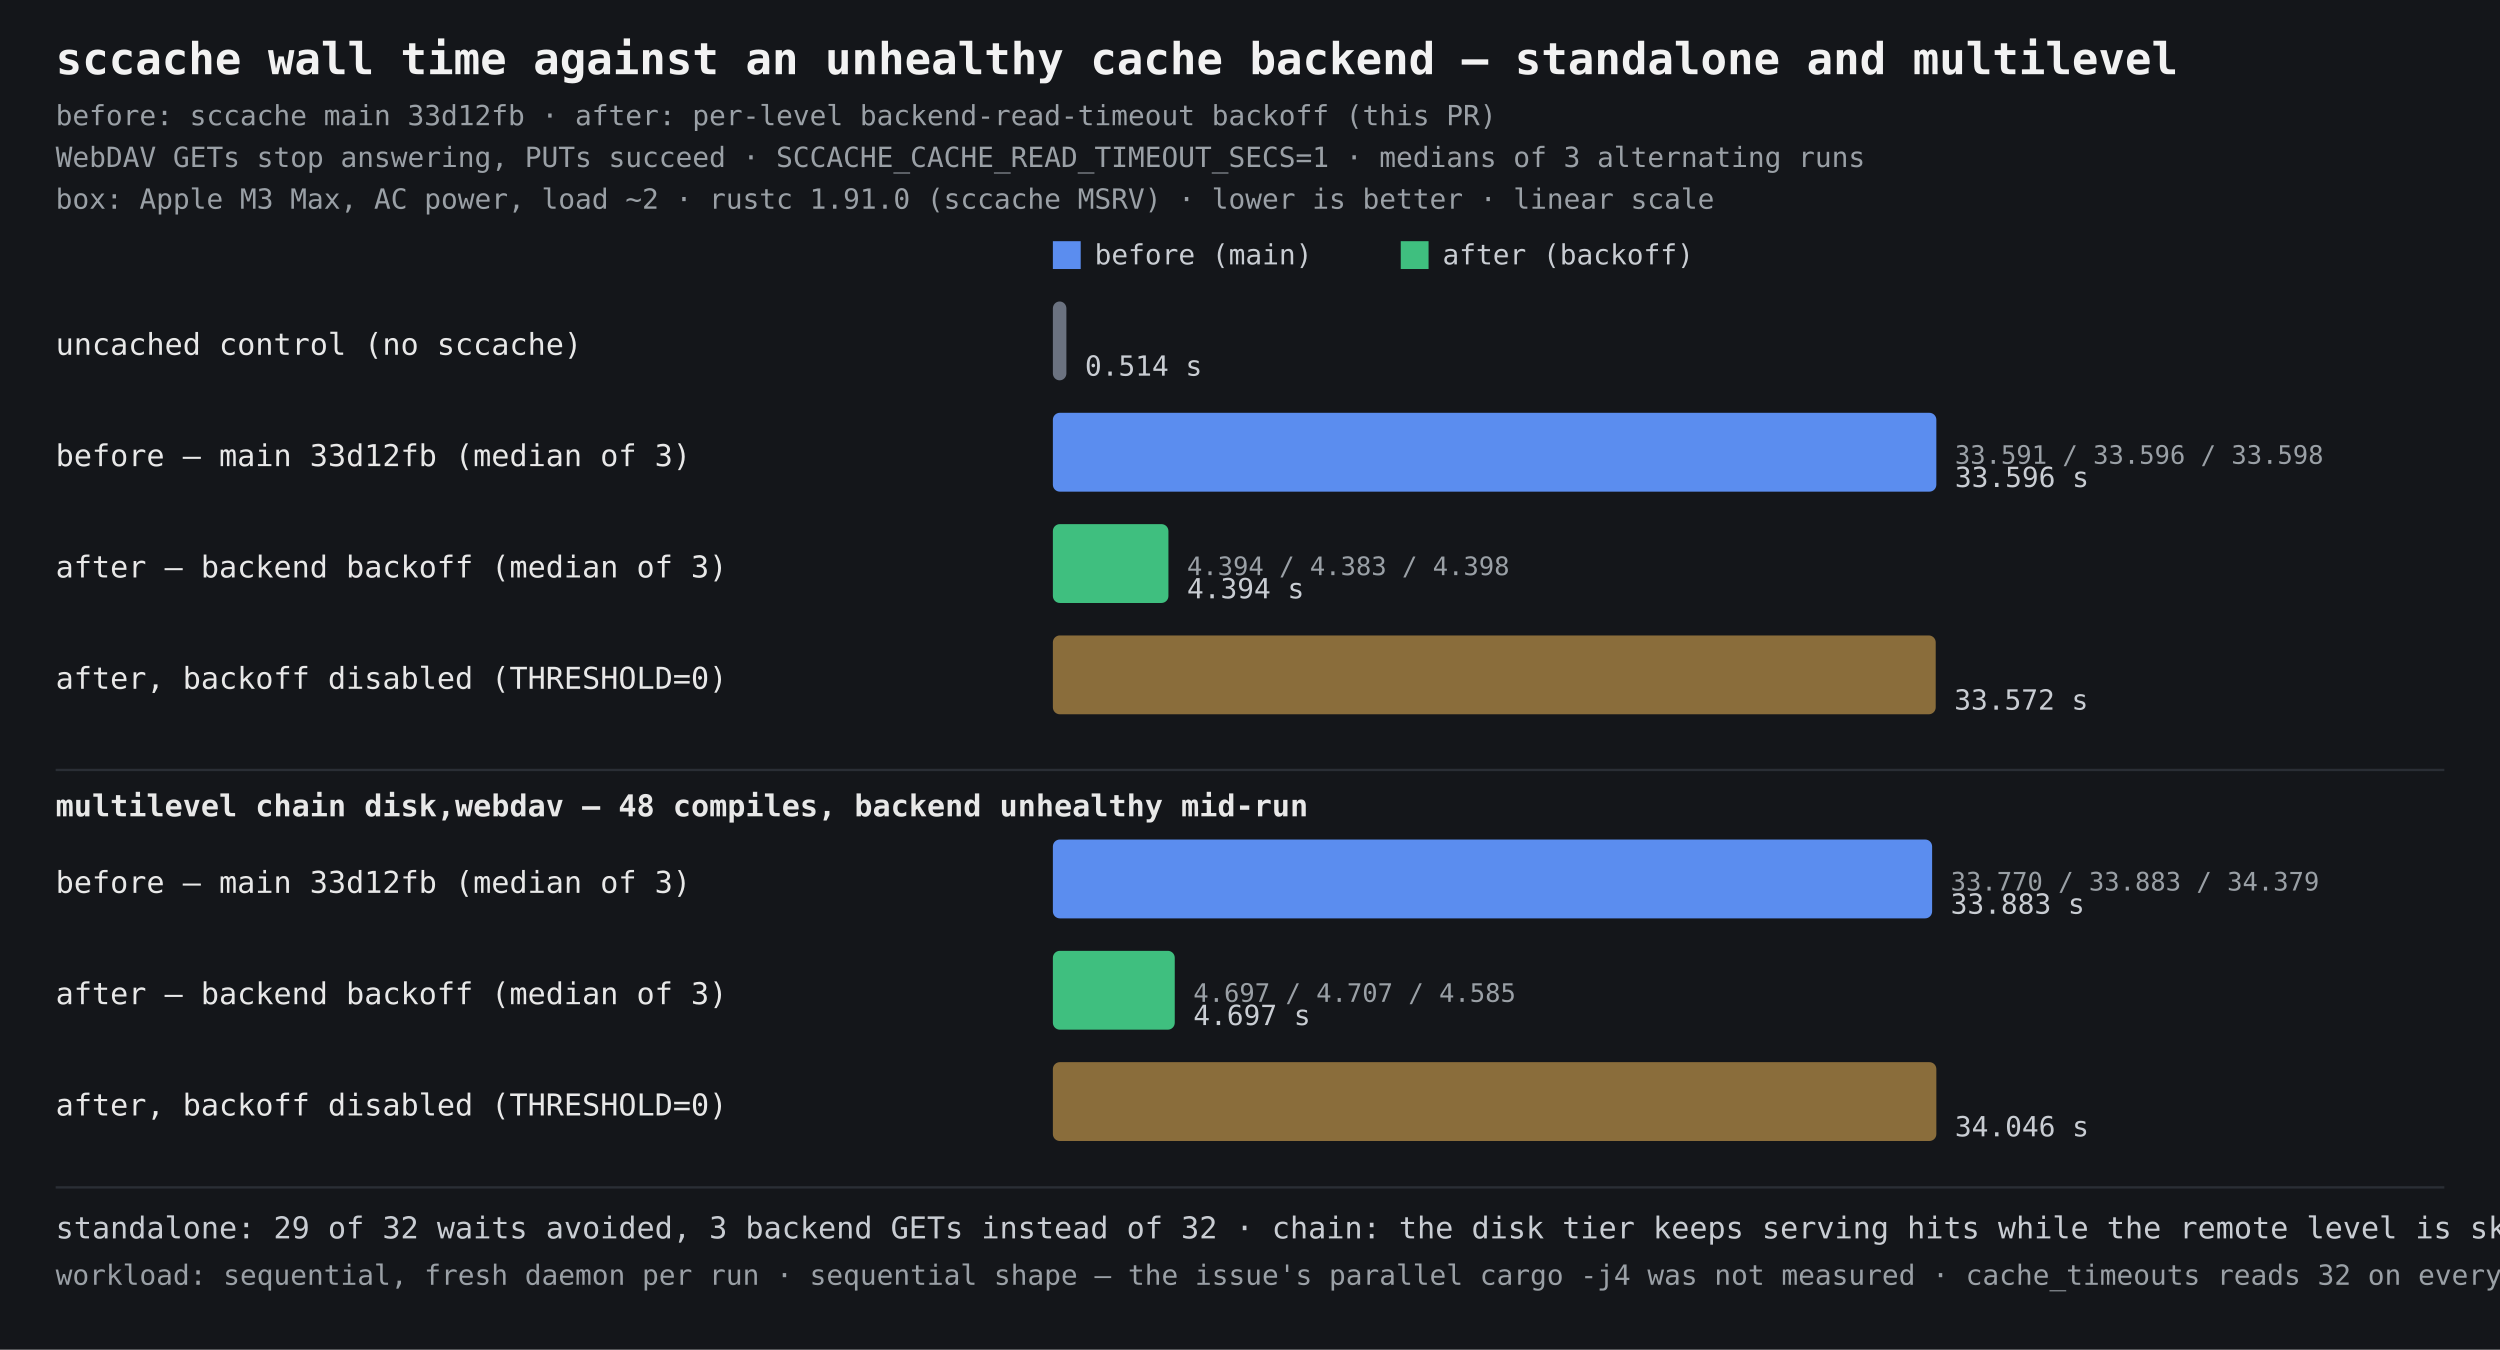
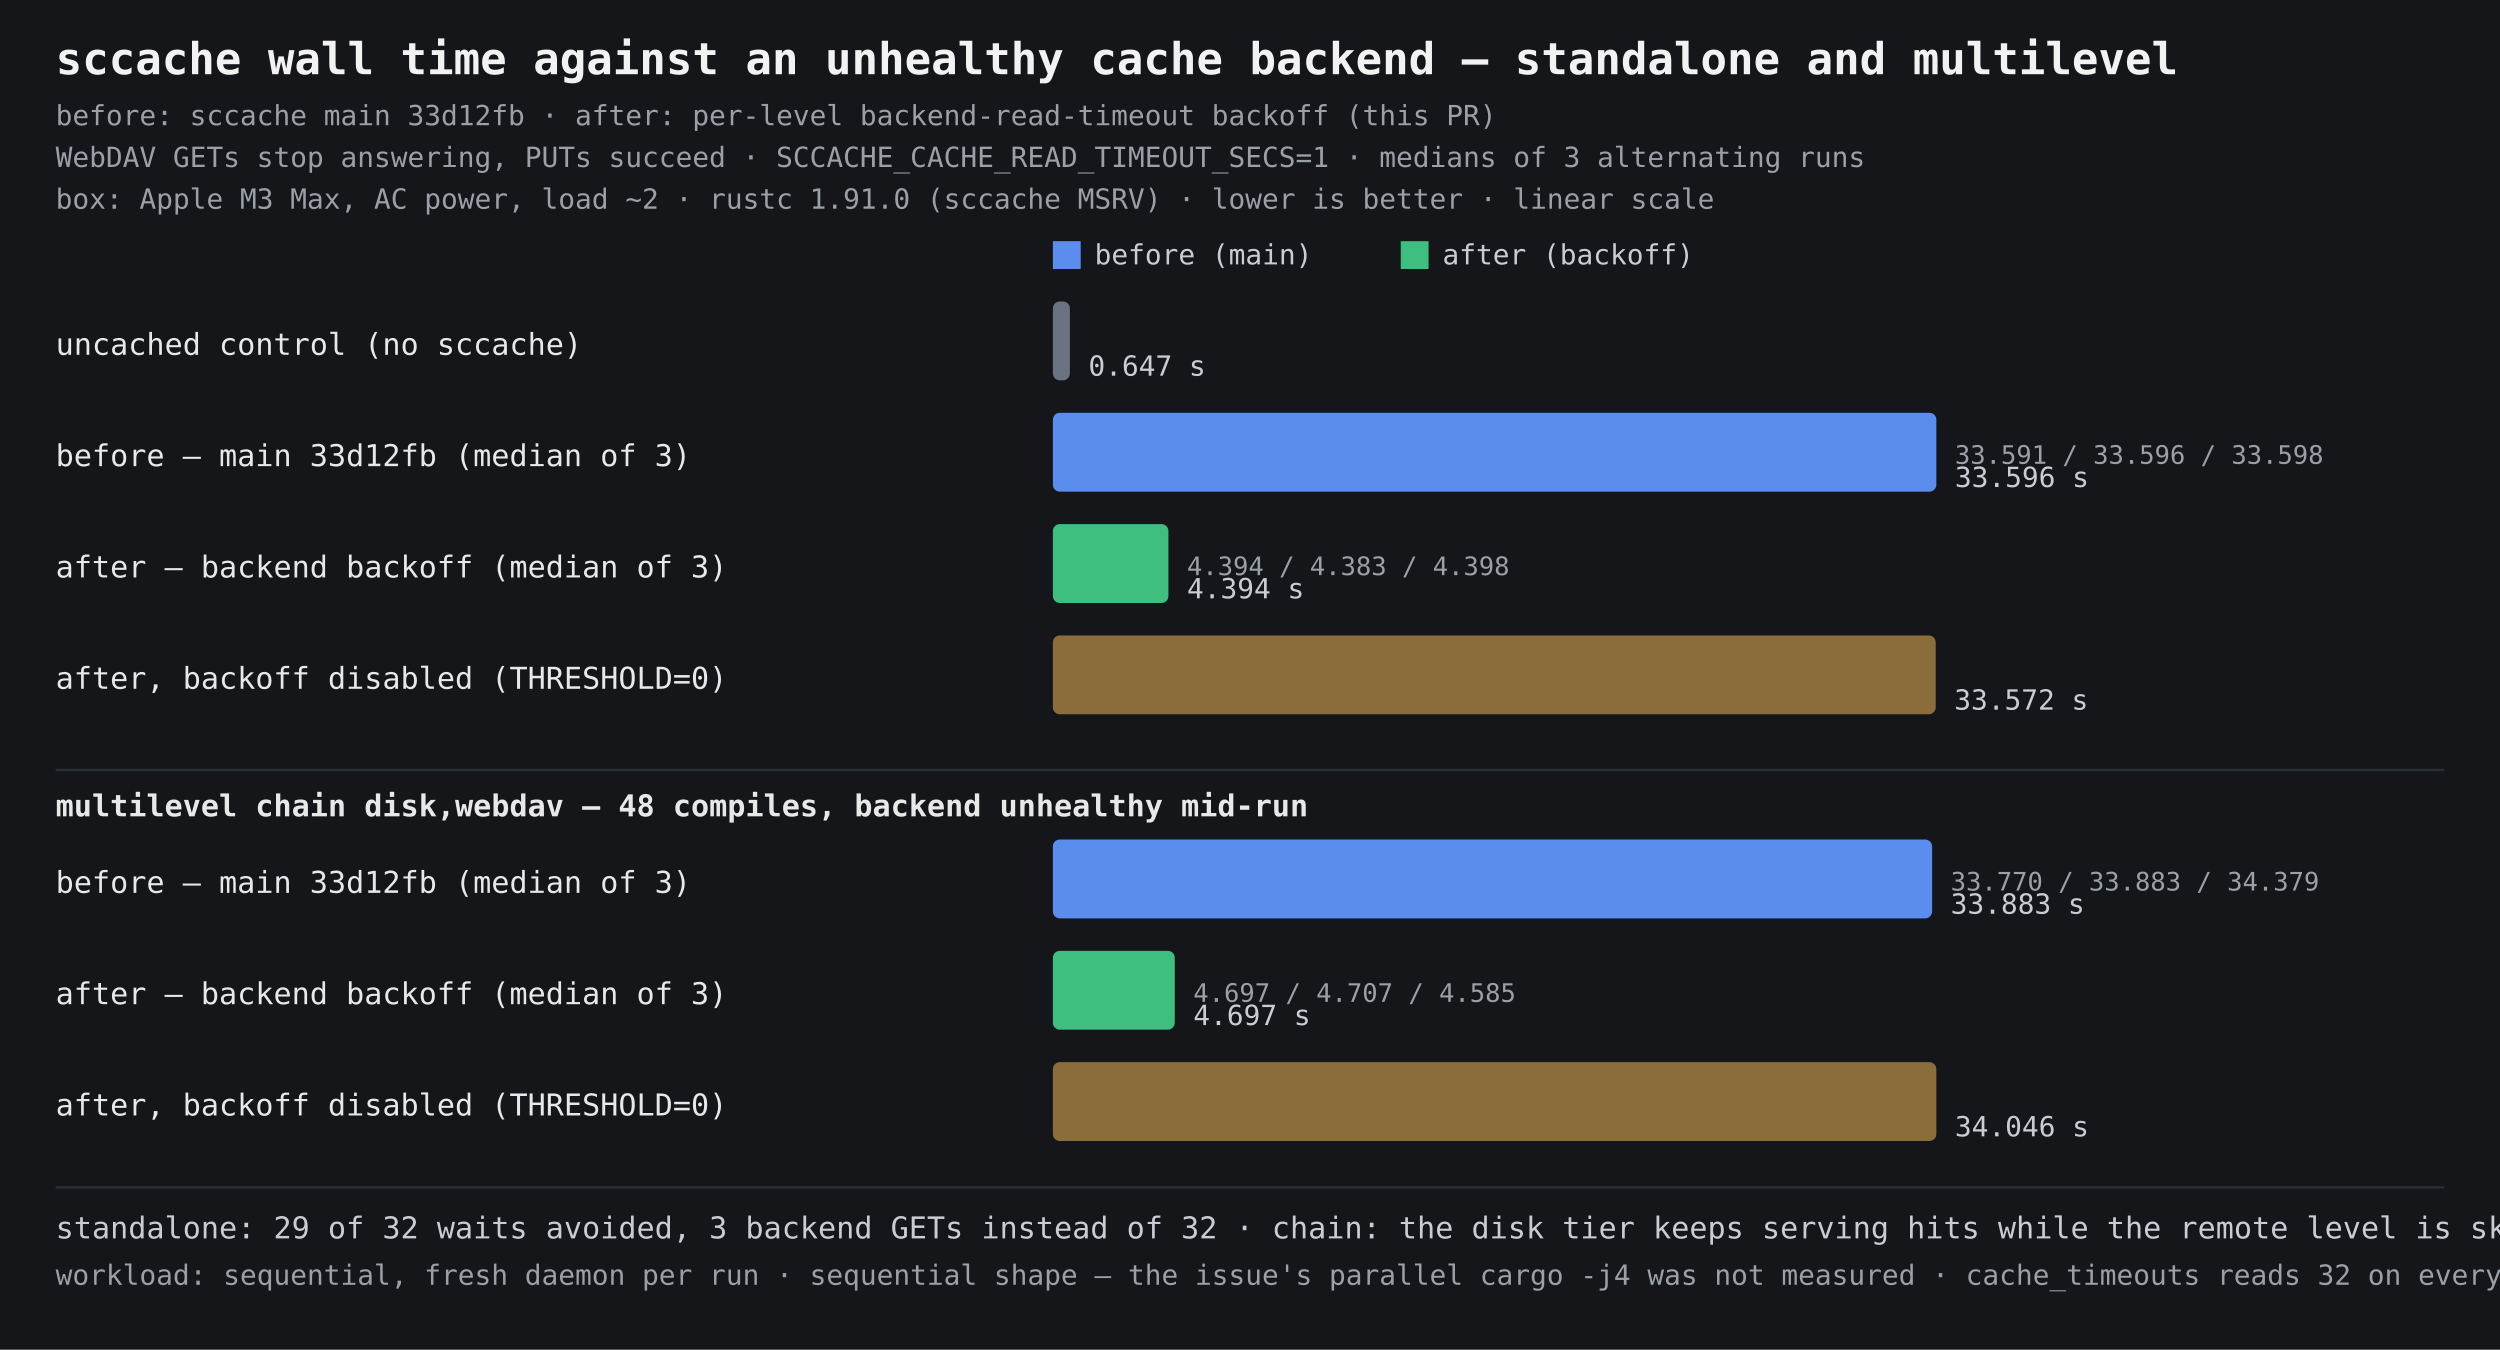
<svg xmlns="http://www.w3.org/2000/svg" width="1078" height="582" viewBox="0 0 1078 582" font-family="ui-monospace,Menlo,monospace">
  <rect width="1078" height="582" fill="#14161a" />
  <text x="24" y="32" fill="#f2f2f2" font-size="19" font-weight="bold">sccache wall time against an unhealthy cache backend — standalone and multilevel</text>
  <text x="24" y="54" fill="#9aa0a6" font-size="12">before: sccache main 33d12fb · after: per-level backend-read-timeout backoff (this PR)</text>
  <text x="24" y="72" fill="#9aa0a6" font-size="12">WebDAV GETs stop answering, PUTs succeed · SCCACHE_CACHE_READ_TIMEOUT_SECS=1 · medians of 3 alternating runs</text>
  <text x="24" y="90" fill="#9aa0a6" font-size="12">box: Apple M3 Max, AC power, load ~2 · rustc 1.91.0 (sccache MSRV) · lower is better · linear scale</text>
  <rect x="454" y="104" width="12" height="12" fill="#5b8def" />
  <text x="472" y="114" fill="#c9cdd3" font-size="12">before (main)</text>
  <rect x="604" y="104" width="12" height="12" fill="#3fbf7f" />
  <text x="622" y="114" fill="#c9cdd3" font-size="12">after (backoff)</text>
  <text x="24" y="153" fill="#e8e8e8" font-size="13">uncached control (no sccache)</text>
-   <rect x="454" y="130" width="5.828" height="34" fill="#6b7280" rx="3" />
-   <text x="467.828" y="162" fill="#c9cdd3" font-size="12">0.514 s</text>
+   <rect x="454" y="130" width="7.336" height="34" fill="#6b7280" rx="3" />
+   <text x="469.336" y="162" fill="#c9cdd3" font-size="12">0.647 s</text>
  <text x="24" y="201" fill="#e8e8e8" font-size="13">before — main 33d12fb (median of 3)</text>
  <rect x="454" y="178" width="380.952" height="34" fill="#5b8def" rx="3" />
  <text x="842.952" y="200" fill="#9aa0a6" font-size="11">33.591 / 33.596 / 33.598</text>
  <text x="842.952" y="210" fill="#c9cdd3" font-size="12">33.596 s</text>
  <text x="24" y="249" fill="#e8e8e8" font-size="13">after — backend backoff (median of 3)</text>
  <rect x="454" y="226" width="49.825" height="34" fill="#3fbf7f" rx="3" />
  <text x="511.825" y="248" fill="#9aa0a6" font-size="11">4.394 / 4.383 / 4.398</text>
  <text x="511.825" y="258" fill="#c9cdd3" font-size="12">4.394 s</text>
  <text x="24" y="297" fill="#e8e8e8" font-size="13">after, backoff disabled (THRESHOLD=0)</text>
  <rect x="454" y="274" width="380.68" height="34" fill="#8a6d3b" rx="3" />
  <text x="842.68" y="306" fill="#c9cdd3" font-size="12">33.572 s</text>
  <line x1="24" y1="332" x2="1054" y2="332" stroke="#2a2e35" />
  <text x="24" y="352" fill="#e8e8e8" font-size="13" font-weight="bold">multilevel chain disk,webdav — 48 compiles, backend unhealthy mid-run</text>
  <text x="24" y="385" fill="#e8e8e8" font-size="13">before — main 33d12fb (median of 3)</text>
  <rect x="454" y="362" width="379.129" height="34" fill="#5b8def" rx="3" />
  <text x="841.129" y="384" fill="#9aa0a6" font-size="11">33.770 / 33.883 / 34.379</text>
  <text x="841.129" y="394" fill="#c9cdd3" font-size="12">33.883 s</text>
  <text x="24" y="433" fill="#e8e8e8" font-size="13">after — backend backoff (median of 3)</text>
  <rect x="454" y="410" width="52.556" height="34" fill="#3fbf7f" rx="3" />
  <text x="514.556" y="432" fill="#9aa0a6" font-size="11">4.697 / 4.707 / 4.585</text>
  <text x="514.556" y="442" fill="#c9cdd3" font-size="12">4.697 s</text>
  <text x="24" y="481" fill="#e8e8e8" font-size="13">after, backoff disabled (THRESHOLD=0)</text>
  <rect x="454" y="458" width="380.952" height="34" fill="#8a6d3b" rx="3" />
  <text x="842.952" y="490" fill="#c9cdd3" font-size="12">34.046 s</text>
  <line x1="24" y1="512" x2="1054" y2="512" stroke="#2a2e35" />
  <text x="24" y="534" fill="#c9cdd3" font-size="13">standalone: 29 of 32 waits avoided, 3 backend GETs instead of 32 · chain: the disk tier keeps serving hits while the remote level is skipped — 3 GETs instead of 32 cold lookups</text>
  <text x="24" y="554" fill="#9aa0a6" font-size="12">workload: sequential, fresh daemon per run · sequential shape — the issue's parallel cargo -j4 was not measured · cache_timeouts reads 32 on every arm</text>
</svg>
